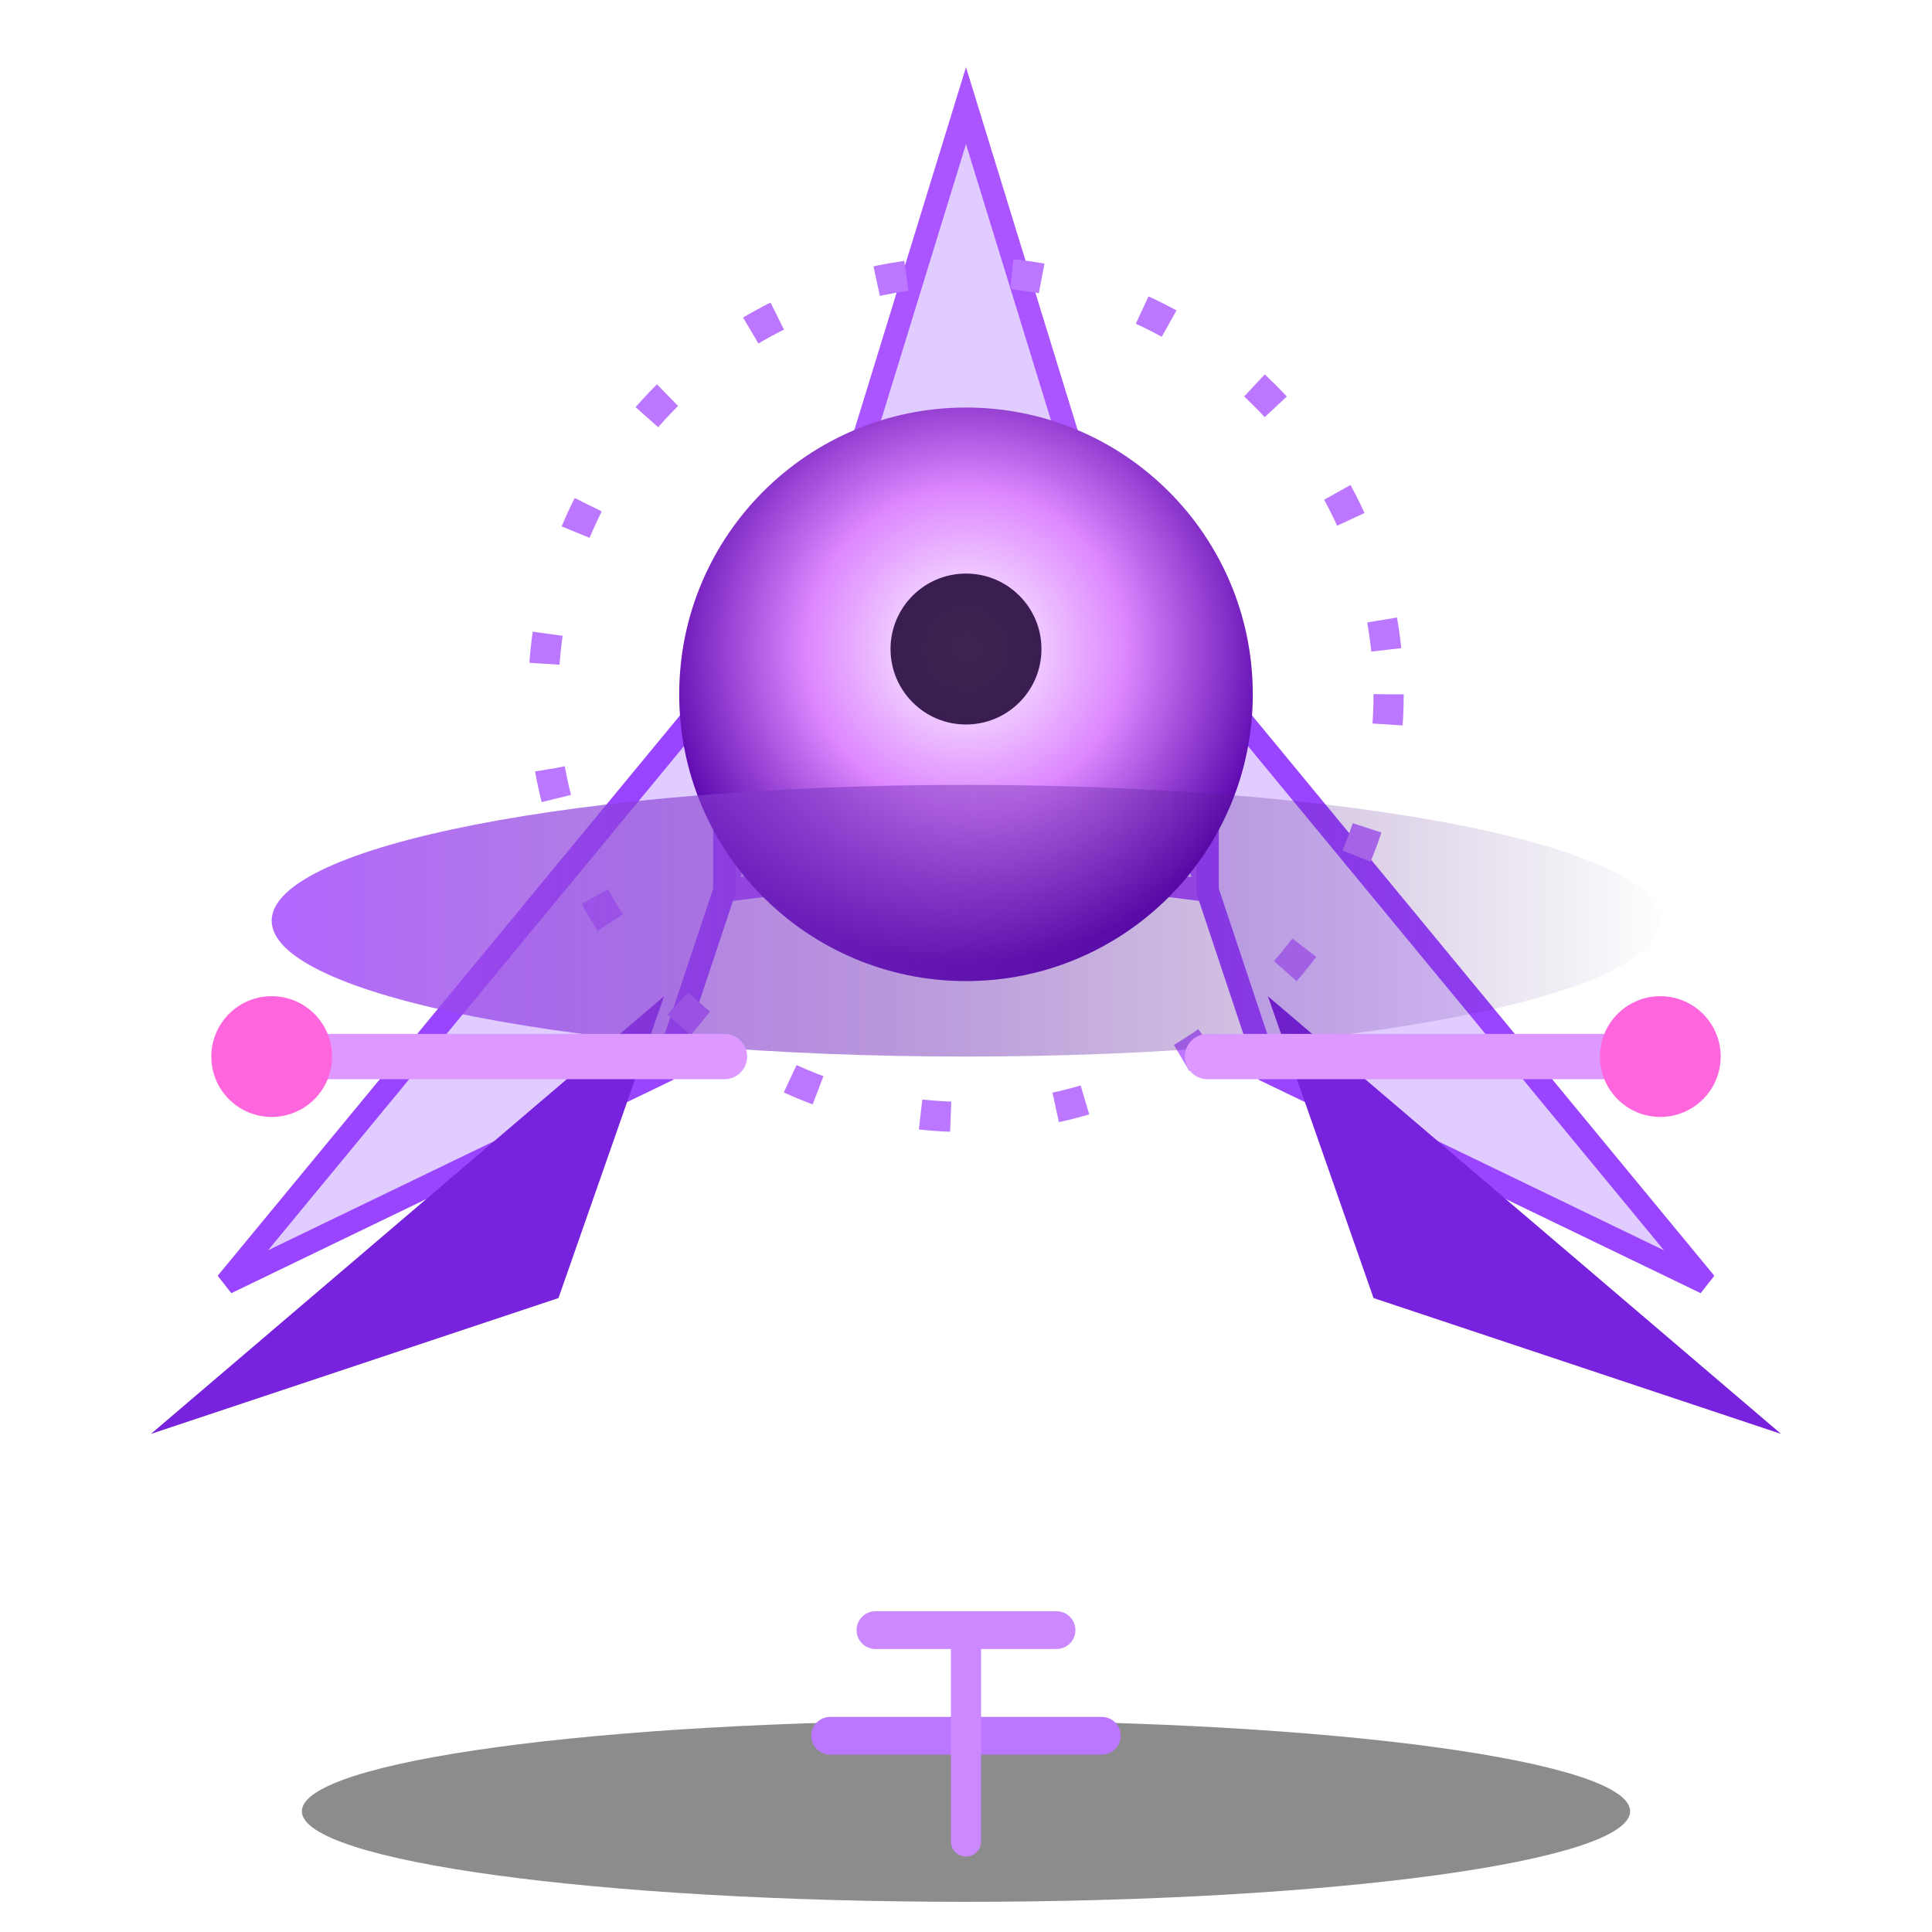
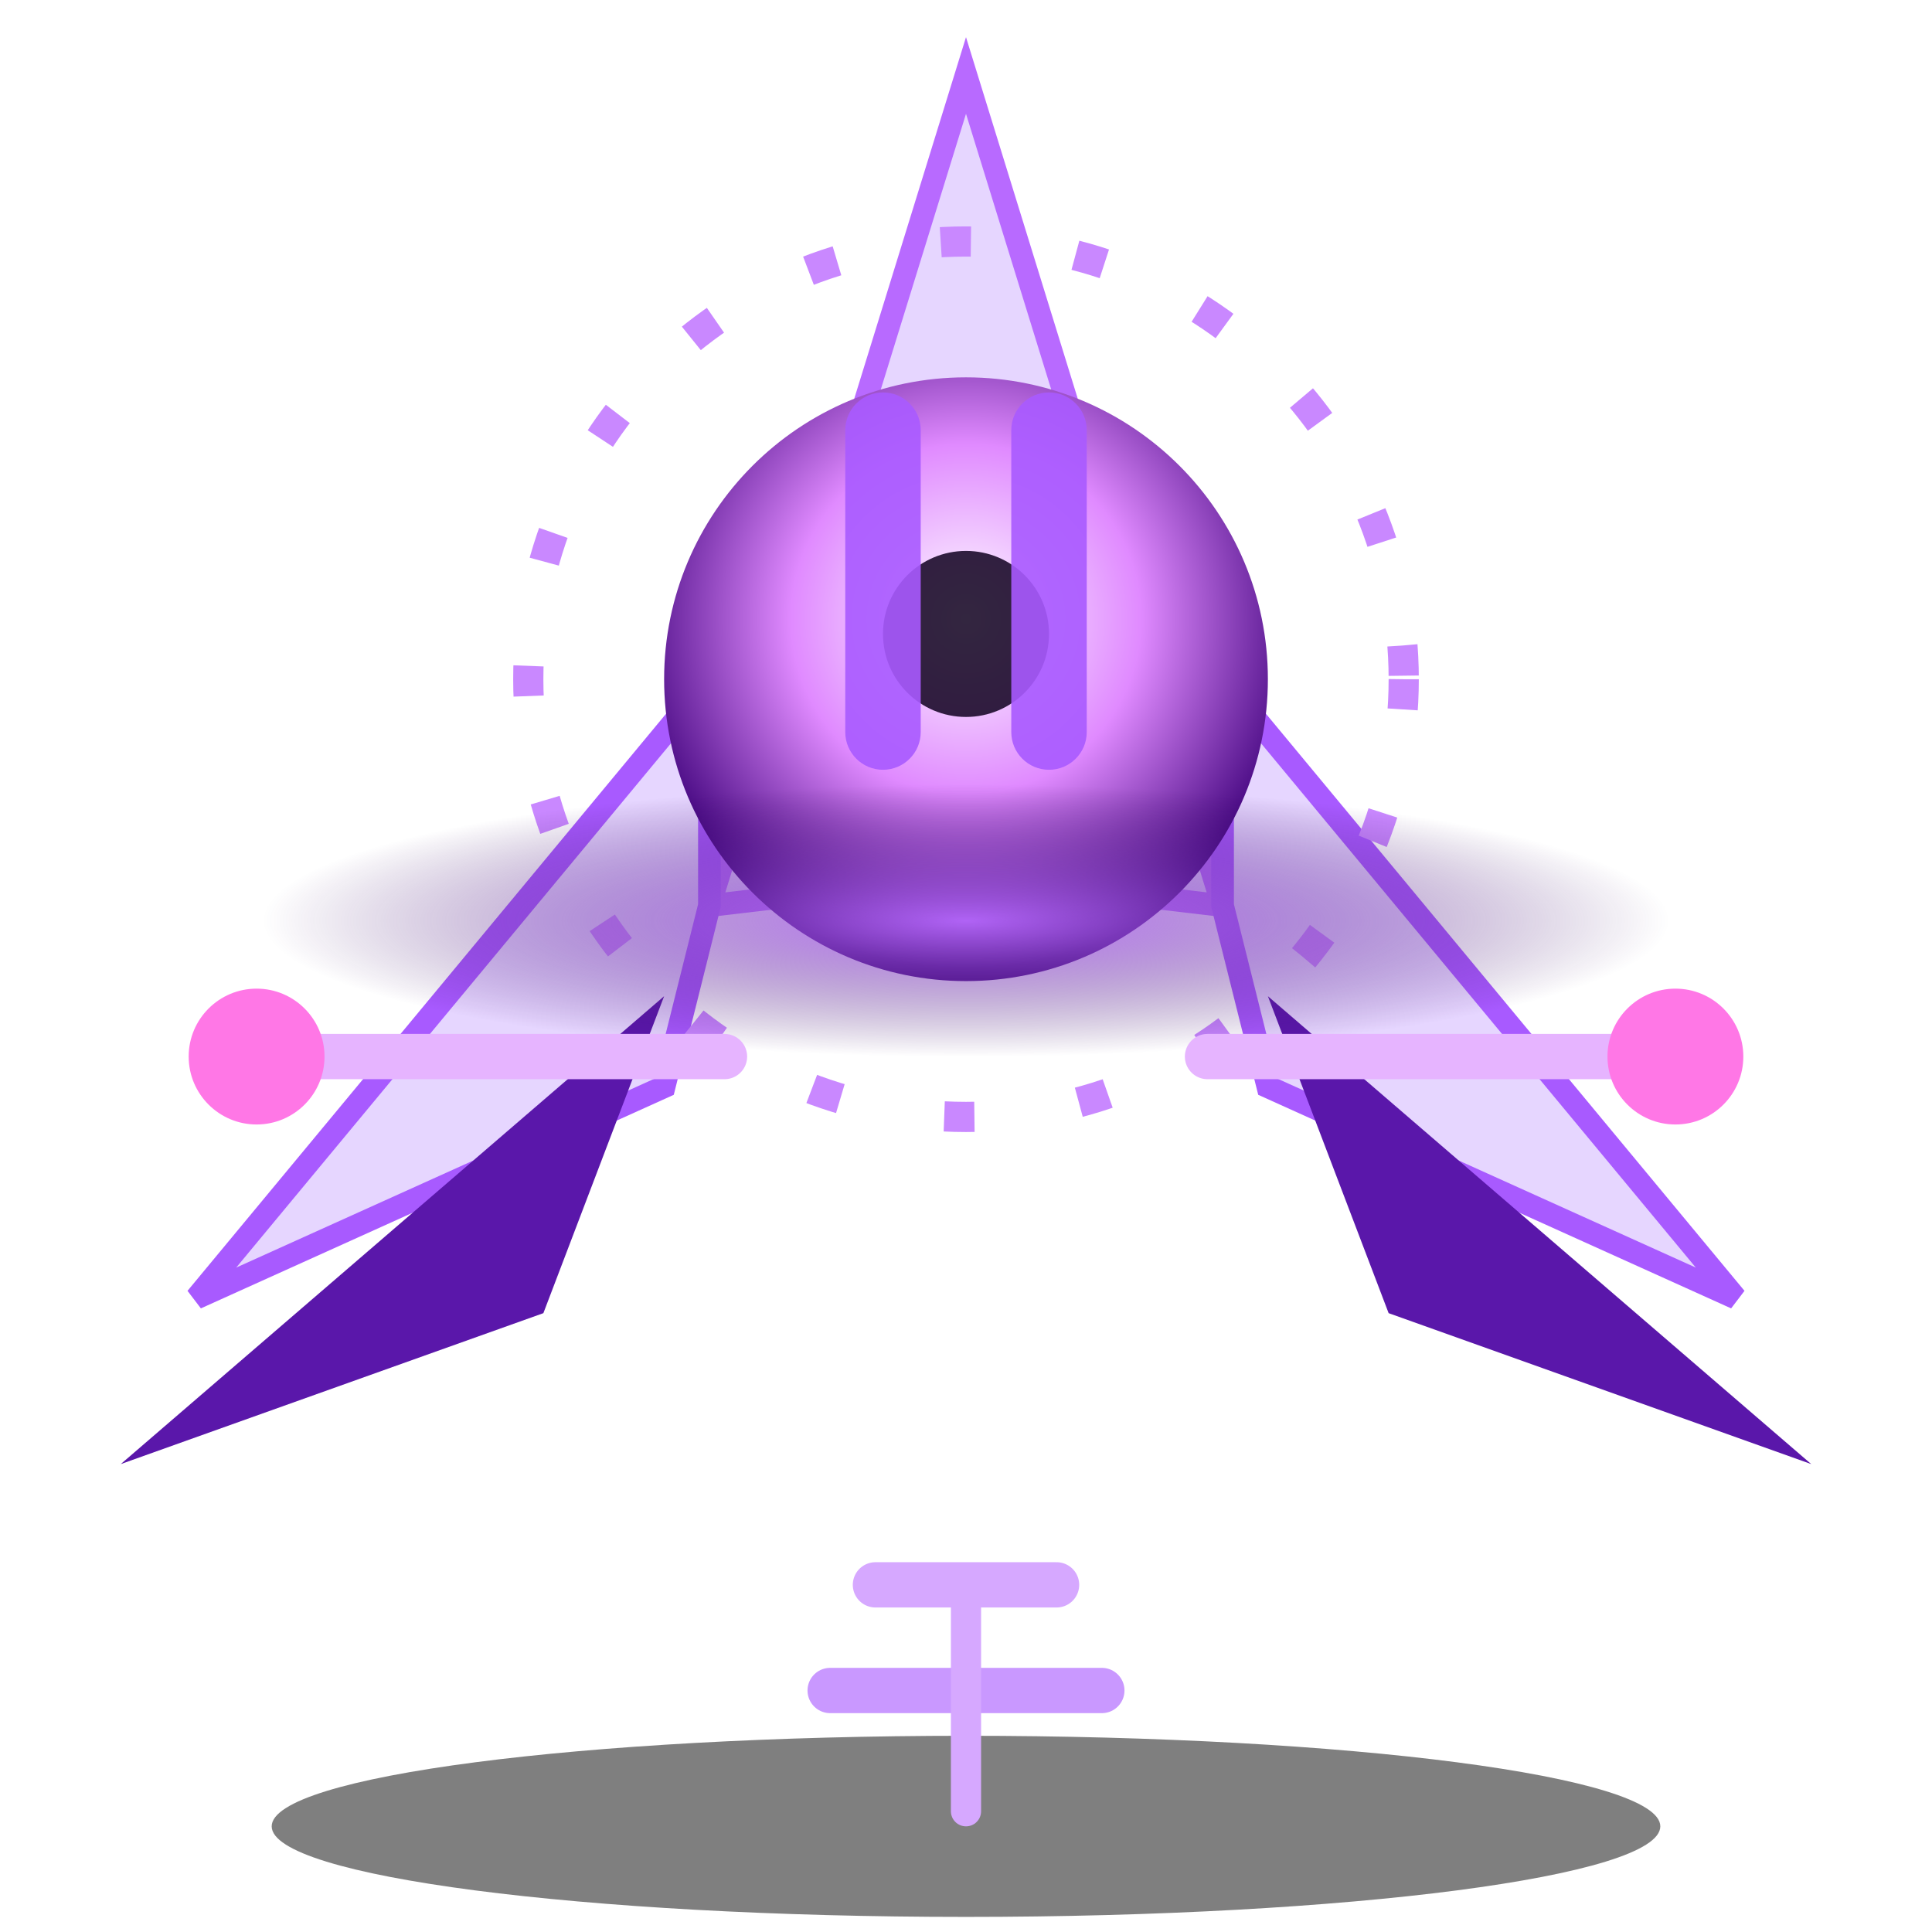
<svg xmlns="http://www.w3.org/2000/svg" viewBox="0 0 256 256" width="256" height="256">
  <defs>
-     <linearGradient id="hull" x1="128" y1="14" x2="128" y2="242">
-       <stop offset="0%" stop-color="#e0ccff" />
-       <stop offset="40%" stop-color="#8833ff" />
-       <stop offset="100%" stop-color="#220044" />
+     <linearGradient id="hull" x1="128" y1="10" x2="128" y2="246">
+       <stop offset="0%" stop-color="#e6d6ff" />
+       <stop offset="40%" stop-color="#8a35ff" />
+       <stop offset="100%" stop-color="#1a0033" />
    </linearGradient>
-     <radialGradient id="core" cx="50%" cy="42%" r="55%">
+     <radialGradient id="core" cx="50%" cy="40%" r="58%">
      <stop offset="0%" stop-color="#ffffff" />
-       <stop offset="50%" stop-color="#dd88ff" />
-       <stop offset="100%" stop-color="#5500aa" />
+       <stop offset="50%" stop-color="#e08aff" />
+       <stop offset="100%" stop-color="#3d007a" />
    </radialGradient>
-     <linearGradient id="ring" cx="50%" cy="50%" r="50%">
-       <stop offset="0%" stop-color="#aa55ff" stop-opacity="0.9" />
-       <stop offset="100%" stop-color="#330066" stop-opacity="0" />
-     </linearGradient>
+     <radialGradient id="ring" cx="50%" cy="50%" r="50%">
+       <stop offset="0%" stop-color="#b86aff" stop-opacity="0.9" />
+       <stop offset="100%" stop-color="#2a0055" stop-opacity="0" />
+     </radialGradient>
  </defs>
-   <ellipse cx="128" cy="240" rx="88" ry="12" fill="#000000" opacity="0.45" />
-   <path d="M128 14 L160 118 L128 114 L96 118 Z" fill="url(#hull)" stroke="#aa55ff" stroke-width="3" />
-   <path d="M96 90 L30 170 L88 142 L96 118 Z" fill="url(#hull)" stroke="#9944ff" stroke-width="3" />
-   <path d="M160 90 L226 170 L168 142 L160 118 Z" fill="url(#hull)" stroke="#9944ff" stroke-width="3" />
-   <path d="M88 132 L20 190 L74 172 Z" fill="#7722dd" />
-   <path d="M168 132 L236 190 L182 172 Z" fill="#7722dd" />
-   <circle cx="128" cy="92" r="38" fill="url(#core)" />
-   <circle cx="128" cy="86" r="10" fill="#1a0033" opacity="0.85" />
-   <circle cx="128" cy="92" r="56" fill="none" stroke="#bb77ff" stroke-width="4" stroke-dasharray="4 14" />
-   <ellipse cx="128" cy="122" rx="92" ry="18" fill="url(#ring)" />
-   <path d="M36 140 L96 140" stroke="#dd99ff" stroke-width="6" stroke-linecap="round" />
-   <path d="M160 140 L220 140" stroke="#dd99ff" stroke-width="6" stroke-linecap="round" />
-   <circle cx="36" cy="140" r="8" fill="#ff66dd" />
-   <circle cx="220" cy="140" r="8" fill="#ff66dd" />
-   <path d="M116 216 L140 216" stroke="#cc88ff" stroke-width="5" stroke-linecap="round" />
-   <path d="M110 230 L146 230" stroke="#bb77ff" stroke-width="5" stroke-linecap="round" />
-   <path d="M128 216 L128 244" stroke="#cc88ff" stroke-width="4" stroke-linecap="round" />
+   <ellipse cx="128" cy="242" rx="92" ry="12" fill="#000000" opacity="0.5" />
+   <path d="M128 10 L162 120 L128 116 L94 120 Z" fill="url(#hull)" stroke="#b86aff" stroke-width="3" />
+   <path d="M94 90 L26 172 L88 144 L94 120 Z" fill="url(#hull)" stroke="#a85aff" stroke-width="3" />
+   <path d="M162 90 L230 172 L168 144 L162 120 Z" fill="url(#hull)" stroke="#a85aff" stroke-width="3" />
+   <path d="M88 132 L16 194 L72 174 Z" fill="#5a17aa" />
+   <path d="M168 132 L240 194 L184 174 Z" fill="#5a17aa" />
+   <circle cx="128" cy="90" r="40" fill="url(#core)" />
+   <circle cx="128" cy="84" r="11" fill="#0f001f" opacity="0.85" />
+   <circle cx="128" cy="90" r="58" fill="none" stroke="#c988ff" stroke-width="4" stroke-dasharray="4 14" />
+   <ellipse cx="128" cy="122" rx="94" ry="18" fill="url(#ring)" />
+   <path d="M34 140 L96 140" stroke="#e6b4ff" stroke-width="6" stroke-linecap="round" />
+   <path d="M160 140 L222 140" stroke="#e6b4ff" stroke-width="6" stroke-linecap="round" />
+   <circle cx="34" cy="140" r="9" fill="#ff77e6" />
+   <circle cx="222" cy="140" r="9" fill="#ff77e6" />
+   <rect x="112" y="52" width="10" height="50" rx="5" fill="#a85aff" opacity="0.9" />
+   <rect x="134" y="52" width="10" height="50" rx="5" fill="#a85aff" opacity="0.9" />
+   <path d="M116 210 L140 210" stroke="#d6a8ff" stroke-width="6" stroke-linecap="round" />
+   <path d="M110 224 L146 224" stroke="#c998ff" stroke-width="6" stroke-linecap="round" />
+   <path d="M128 210 L128 240" stroke="#d6a8ff" stroke-width="4" stroke-linecap="round" />
</svg>
